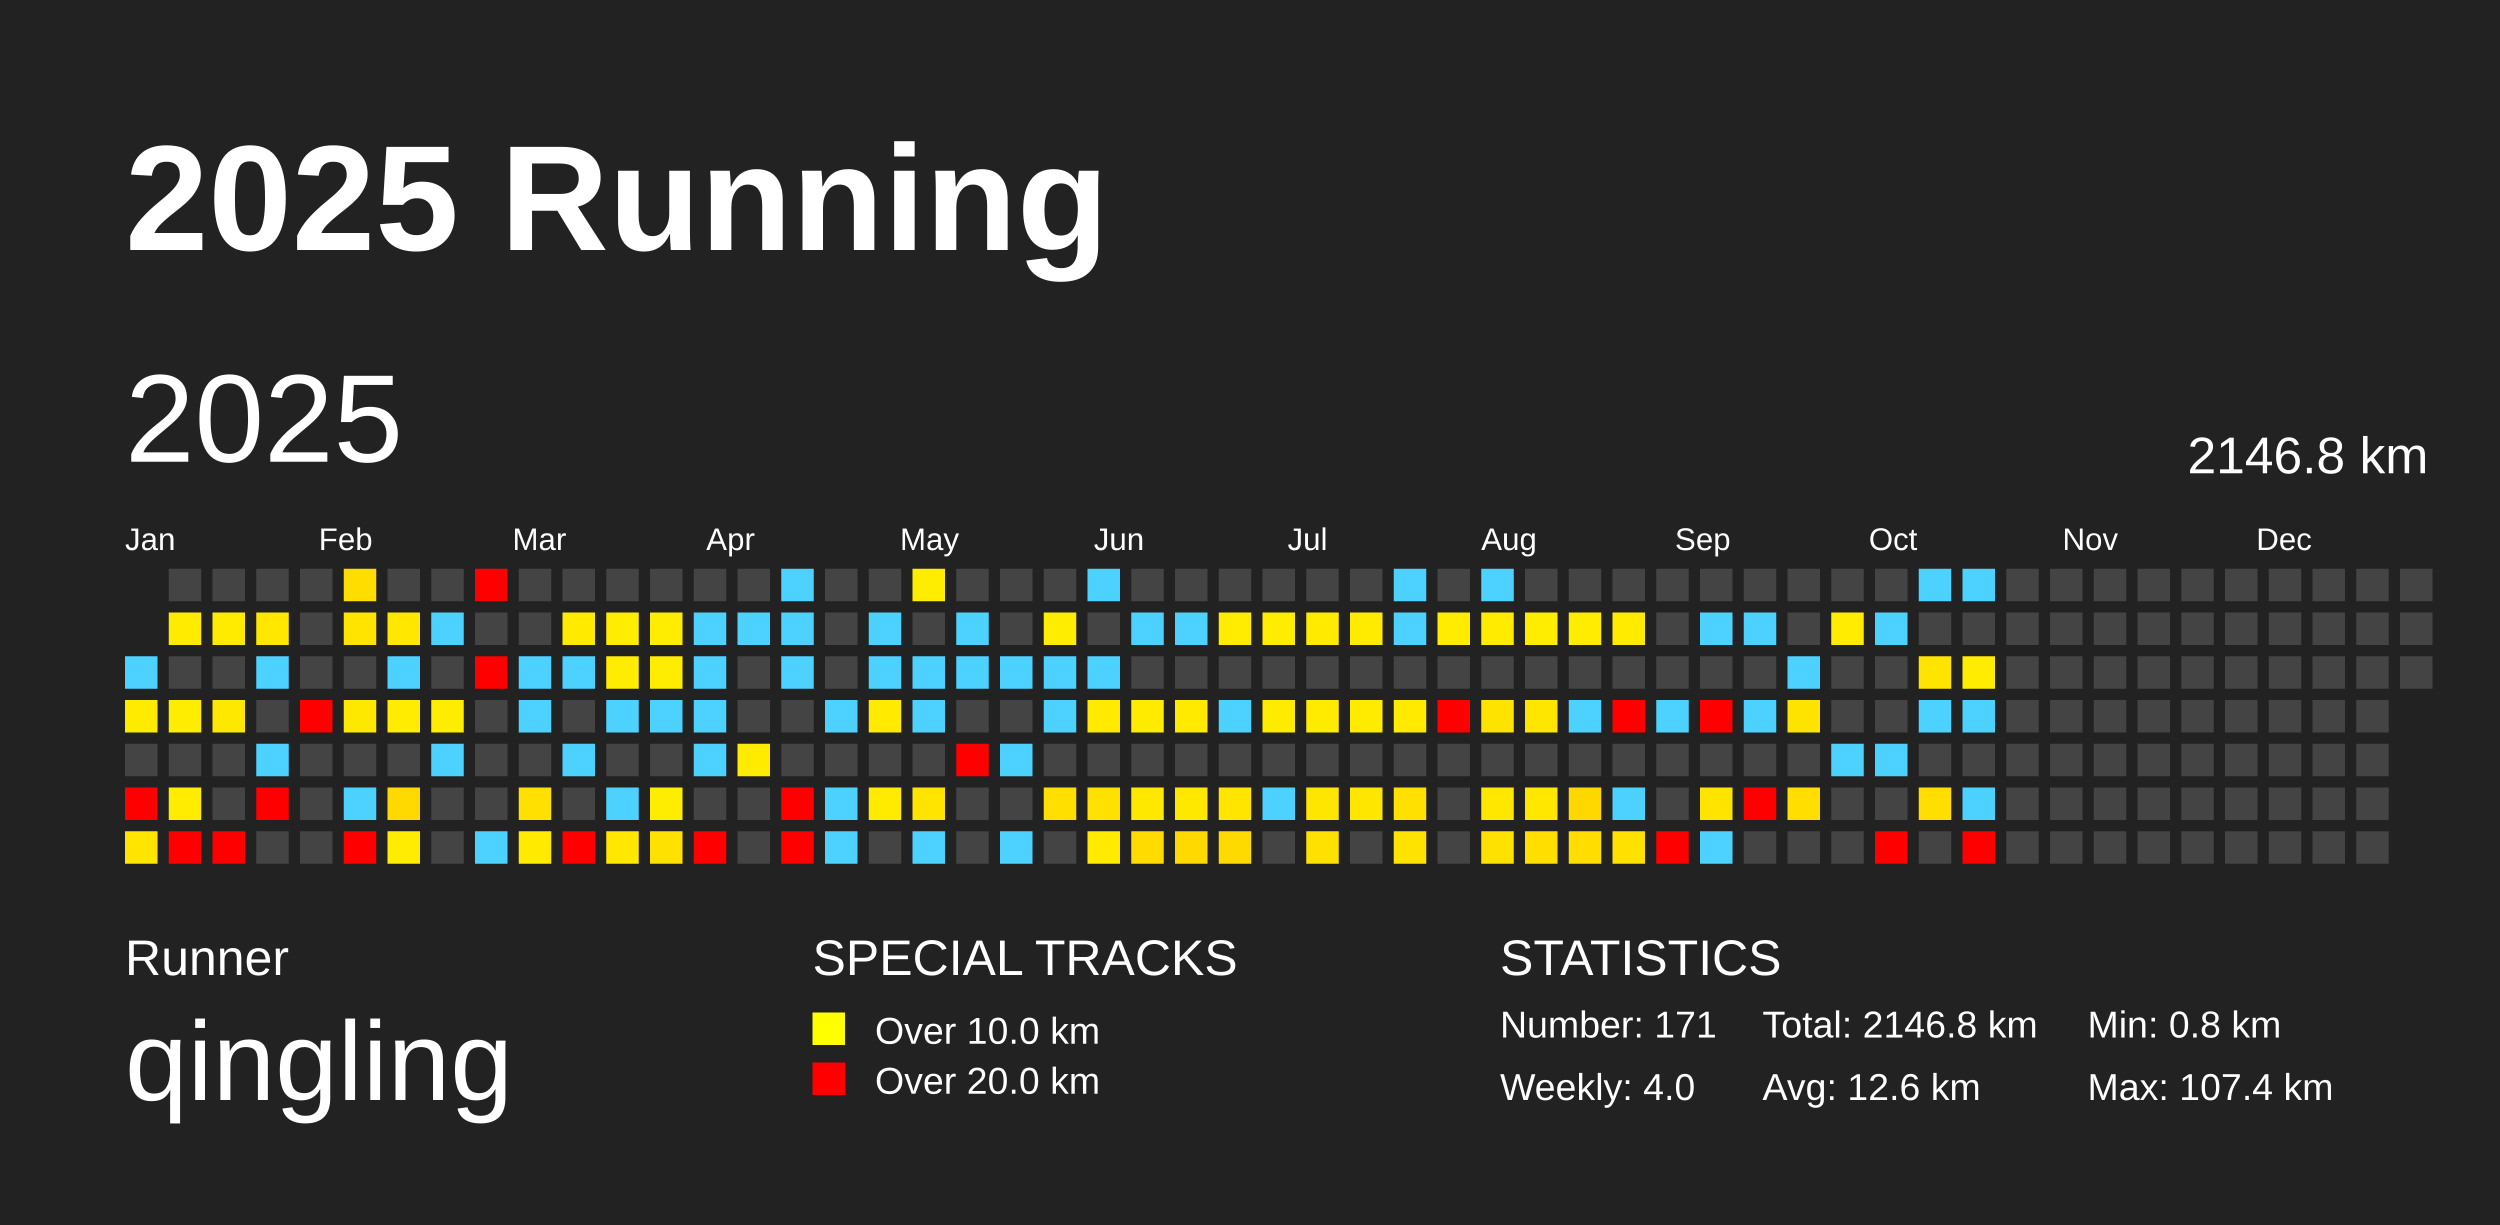
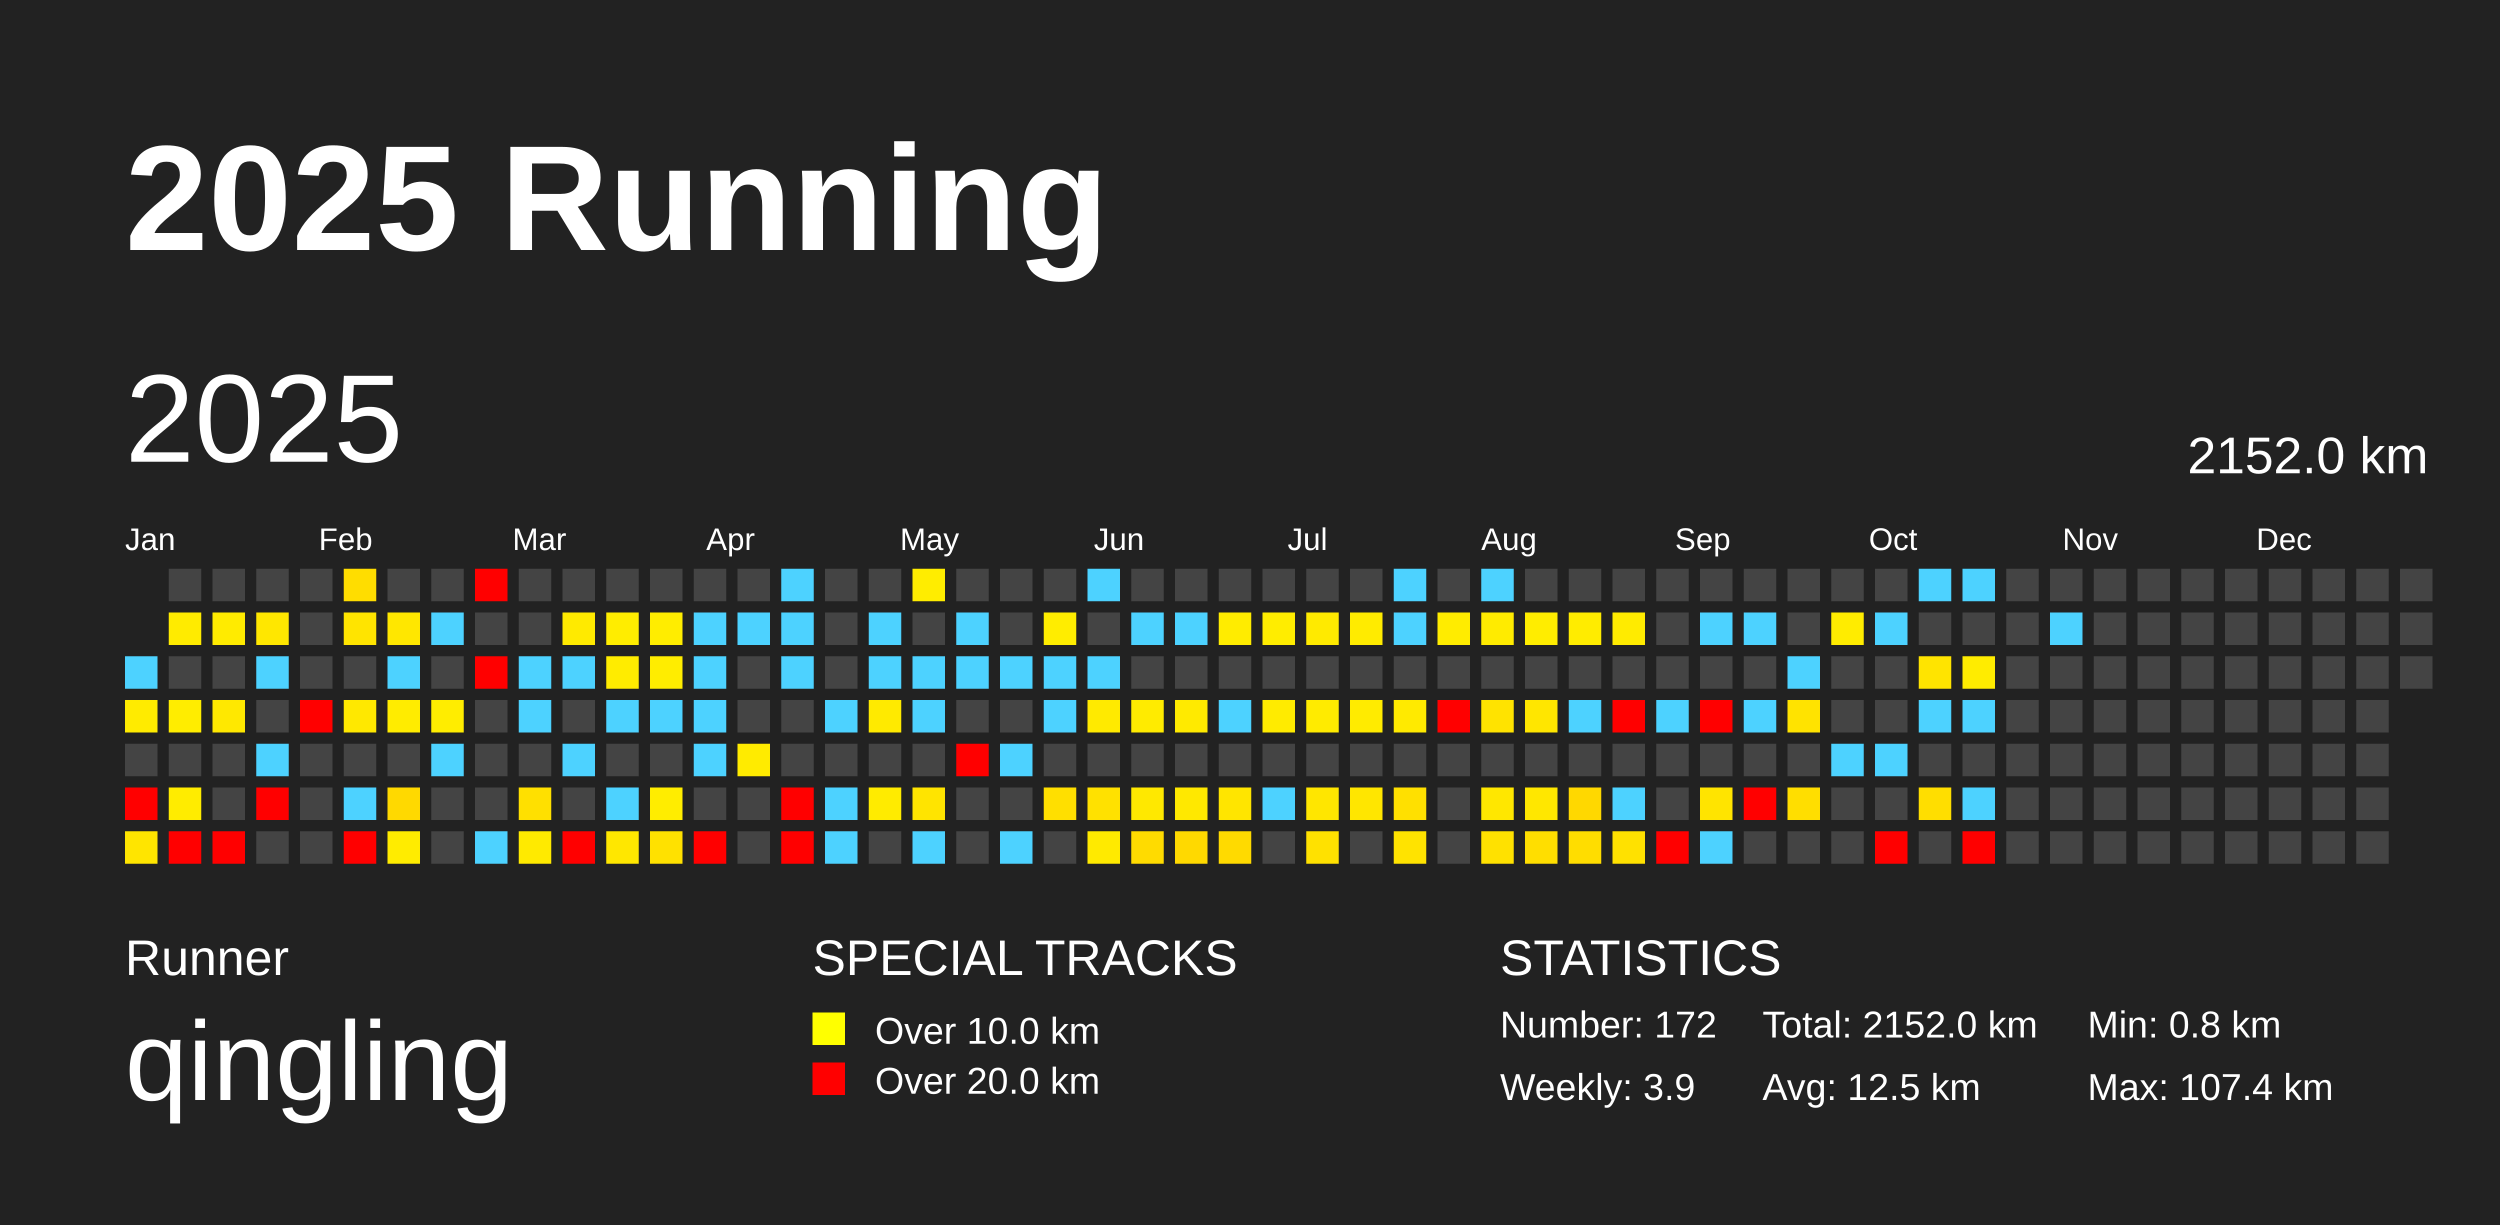
<svg xmlns="http://www.w3.org/2000/svg" baseProfile="full" height="98mm" version="1.1" viewBox="0,0,200,98" width="200mm">
  <defs />
  <rect fill="#222222" height="98" width="200" x="0" y="0" />
  <text fill="#FFFFFF" style="font-size:12px; font-family:Arial; font-weight:bold;" x="10" y="20">2025 Running</text>
  <text fill="#FFFFFF" style="font-size:4px; font-family:Arial" x="10" y="78">Runner</text>
  <text fill="#FFFFFF" style="font-size:9px; font-family:Arial" x="10" y="88">qingling</text>
  <text fill="#FFFFFF" style="font-size:4px; font-family:Arial" x="65" y="78">SPECIAL TRACKS</text>
  <rect fill="yellow" height="2.6" width="2.6" x="65" y="81" />
  <text fill="#FFFFFF" style="font-size:3px; font-family:Arial" x="70" y="83.5">Over 10.0 km</text>
  <rect fill="red" height="2.6" width="2.6" x="65" y="85" />
  <text fill="#FFFFFF" style="font-size:3px; font-family:Arial" x="70" y="87.5">Over 20.0 km</text>
  <text fill="#FFFFFF" style="font-size:4px; font-family:Arial" x="120" y="78">STATISTICS</text>
-   <text fill="#FFFFFF" style="font-size:3px; font-family:Arial" x="120" y="83">Number: 171</text>
-   <text fill="#FFFFFF" style="font-size:3px; font-family:Arial" x="120" y="88">Weekly: 4.0</text>
-   <text fill="#FFFFFF" style="font-size:3px; font-family:Arial" x="141" y="83">Total: 2146.8 km</text>
-   <text fill="#FFFFFF" style="font-size:3px; font-family:Arial" x="141" y="88">Avg: 12.6 km</text>
+   <text fill="#FFFFFF" style="font-size:3px; font-family:Arial" x="120" y="83">Number: 172</text>
+   <text fill="#FFFFFF" style="font-size:3px; font-family:Arial" x="120" y="88">Weekly: 3.9</text>
+   <text fill="#FFFFFF" style="font-size:3px; font-family:Arial" x="141" y="83">Total: 2152.0 km</text>
+   <text fill="#FFFFFF" style="font-size:3px; font-family:Arial" x="141" y="88">Avg: 12.5 km</text>
  <text fill="#FFFFFF" style="font-size:3px; font-family:Arial" x="167" y="83">Min: 0.8 km</text>
  <text fill="#FFFFFF" style="font-size:3px; font-family:Arial" x="167" y="88">Max: 107.4 km</text>
  <text dominant-baseline="hanging" fill="#FFFFFF" style="font-size:10.0px; font-family:Arial;" x="10" y="30">2025</text>
-   <text dominant-baseline="hanging" fill="#FFFFFF" style="font-size:4.125px; font-family:Arial;" x="175" y="35">2146.8 km</text>
+   <text dominant-baseline="hanging" fill="#FFFFFF" style="font-size:4.125px; font-family:Arial;" x="175" y="35">2152.0 km</text>
  <text fill="#FFFFFF" style="font-size:2.5px; font-family:Arial" x="10.0" y="44">Jan</text>
  <text fill="#FFFFFF" style="font-size:2.5px; font-family:Arial" x="25.5" y="44">Feb</text>
  <text fill="#FFFFFF" style="font-size:2.5px; font-family:Arial" x="41.0" y="44">Mar</text>
  <text fill="#FFFFFF" style="font-size:2.5px; font-family:Arial" x="56.5" y="44">Apr</text>
  <text fill="#FFFFFF" style="font-size:2.5px; font-family:Arial" x="72.0" y="44">May</text>
  <text fill="#FFFFFF" style="font-size:2.5px; font-family:Arial" x="87.5" y="44">Jun</text>
  <text fill="#FFFFFF" style="font-size:2.5px; font-family:Arial" x="103.0" y="44">Jul</text>
  <text fill="#FFFFFF" style="font-size:2.5px; font-family:Arial" x="118.5" y="44">Aug</text>
  <text fill="#FFFFFF" style="font-size:2.5px; font-family:Arial" x="134.0" y="44">Sep</text>
  <text fill="#FFFFFF" style="font-size:2.5px; font-family:Arial" x="149.5" y="44">Oct</text>
  <text fill="#FFFFFF" style="font-size:2.5px; font-family:Arial" x="165.0" y="44">Nov</text>
  <text fill="#FFFFFF" style="font-size:2.5px; font-family:Arial" x="180.5" y="44">Dec</text>
  <rect fill="#4dd2ff" height="2.6" width="2.6" x="10.0" y="52.5" />
  <rect fill="#ffeb00" height="2.6" width="2.6" x="10.0" y="56.0" />
  <rect fill="#444444" height="2.6" width="2.6" x="10.0" y="59.5" />
  <rect fill="red" height="2.6" width="2.6" x="10.0" y="63.0" />
  <rect fill="#ffe500" height="2.6" width="2.6" x="10.0" y="66.5" />
  <rect fill="#444444" height="2.6" width="2.6" x="13.5" y="45.5" />
  <rect fill="#ffeb00" height="2.6" width="2.6" x="13.5" y="49.0" />
  <rect fill="#444444" height="2.6" width="2.6" x="13.5" y="52.5" />
  <rect fill="#ffed00" height="2.6" width="2.6" x="13.5" y="56.0" />
  <rect fill="#444444" height="2.6" width="2.6" x="13.5" y="59.5" />
  <rect fill="#ffec00" height="2.6" width="2.6" x="13.5" y="63.0" />
  <rect fill="red" height="2.6" width="2.6" x="13.5" y="66.5" />
  <rect fill="#444444" height="2.6" width="2.6" x="17.0" y="45.5" />
  <rect fill="#ffeb00" height="2.6" width="2.6" x="17.0" y="49.0" />
  <rect fill="#444444" height="2.6" width="2.6" x="17.0" y="52.5" />
  <rect fill="#ffe800" height="2.6" width="2.6" x="17.0" y="56.0" />
  <rect fill="#444444" height="2.6" width="2.6" x="17.0" y="59.5" />
  <rect fill="#444444" height="2.6" width="2.6" x="17.0" y="63.0" />
  <rect fill="red" height="2.6" width="2.6" x="17.0" y="66.5" />
  <rect fill="#444444" height="2.6" width="2.6" x="20.5" y="45.5" />
  <rect fill="#ffe700" height="2.6" width="2.6" x="20.5" y="49.0" />
  <rect fill="#4dd2ff" height="2.6" width="2.6" x="20.5" y="52.5" />
  <rect fill="#444444" height="2.6" width="2.6" x="20.5" y="56.0" />
  <rect fill="#4dd2ff" height="2.6" width="2.6" x="20.5" y="59.5" />
  <rect fill="red" height="2.6" width="2.6" x="20.5" y="63.0" />
  <rect fill="#444444" height="2.6" width="2.6" x="20.5" y="66.5" />
  <rect fill="#444444" height="2.6" width="2.6" x="24.0" y="45.5" />
  <rect fill="#444444" height="2.6" width="2.6" x="24.0" y="49.0" />
  <rect fill="#444444" height="2.6" width="2.6" x="24.0" y="52.5" />
  <rect fill="red" height="2.6" width="2.6" x="24.0" y="56.0" />
  <rect fill="#444444" height="2.6" width="2.6" x="24.0" y="59.5" />
  <rect fill="#444444" height="2.6" width="2.6" x="24.0" y="63.0" />
  <rect fill="#444444" height="2.6" width="2.6" x="24.0" y="66.5" />
  <rect fill="#ffdd00" height="2.6" width="2.6" x="27.5" y="45.5" />
  <rect fill="#ffe400" height="2.6" width="2.6" x="27.5" y="49.0" />
  <rect fill="#444444" height="2.6" width="2.6" x="27.5" y="52.5" />
  <rect fill="#ffe800" height="2.6" width="2.6" x="27.5" y="56.0" />
  <rect fill="#444444" height="2.6" width="2.6" x="27.5" y="59.5" />
  <rect fill="#4dd2ff" height="2.6" width="2.6" x="27.5" y="63.0" />
  <rect fill="red" height="2.6" width="2.6" x="27.5" y="66.5" />
  <rect fill="#444444" height="2.6" width="2.6" x="31.0" y="45.5" />
  <rect fill="#ffe700" height="2.6" width="2.6" x="31.0" y="49.0" />
  <rect fill="#4dd2ff" height="2.6" width="2.6" x="31.0" y="52.5" />
  <rect fill="#ffec00" height="2.6" width="2.6" x="31.0" y="56.0" />
  <rect fill="#444444" height="2.6" width="2.6" x="31.0" y="59.5" />
  <rect fill="#ffd900" height="2.6" width="2.6" x="31.0" y="63.0" />
  <rect fill="#ffec00" height="2.6" width="2.6" x="31.0" y="66.5" />
  <rect fill="#444444" height="2.6" width="2.6" x="34.5" y="45.5" />
  <rect fill="#4dd2ff" height="2.6" width="2.6" x="34.5" y="49.0" />
  <rect fill="#444444" height="2.6" width="2.6" x="34.5" y="52.5" />
  <rect fill="#ffed00" height="2.6" width="2.6" x="34.5" y="56.0" />
  <rect fill="#4dd2ff" height="2.6" width="2.6" x="34.5" y="59.5" />
  <rect fill="#444444" height="2.6" width="2.6" x="34.5" y="63.0" />
  <rect fill="#444444" height="2.6" width="2.6" x="34.5" y="66.5" />
  <rect fill="red" height="2.6" width="2.6" x="38.0" y="45.5" />
  <rect fill="#444444" height="2.6" width="2.6" x="38.0" y="49.0" />
  <rect fill="red" height="2.6" width="2.6" x="38.0" y="52.5" />
  <rect fill="#444444" height="2.6" width="2.6" x="38.0" y="56.0" />
  <rect fill="#444444" height="2.6" width="2.6" x="38.0" y="59.5" />
  <rect fill="#444444" height="2.6" width="2.6" x="38.0" y="63.0" />
  <rect fill="#4dd2ff" height="2.6" width="2.6" x="38.0" y="66.5" />
  <rect fill="#444444" height="2.6" width="2.6" x="41.5" y="45.5" />
  <rect fill="#444444" height="2.6" width="2.6" x="41.5" y="49.0" />
  <rect fill="#4dd2ff" height="2.6" width="2.6" x="41.5" y="52.5" />
  <rect fill="#4dd2ff" height="2.6" width="2.6" x="41.5" y="56.0" />
  <rect fill="#444444" height="2.6" width="2.6" x="41.5" y="59.5" />
  <rect fill="#ffe000" height="2.6" width="2.6" x="41.5" y="63.0" />
  <rect fill="#ffea00" height="2.6" width="2.6" x="41.5" y="66.5" />
  <rect fill="#444444" height="2.6" width="2.6" x="45.0" y="45.5" />
  <rect fill="#ffea00" height="2.6" width="2.6" x="45.0" y="49.0" />
  <rect fill="#4dd2ff" height="2.6" width="2.6" x="45.0" y="52.5" />
  <rect fill="#444444" height="2.6" width="2.6" x="45.0" y="56.0" />
  <rect fill="#4dd2ff" height="2.6" width="2.6" x="45.0" y="59.5" />
  <rect fill="#444444" height="2.6" width="2.6" x="45.0" y="63.0" />
  <rect fill="red" height="2.6" width="2.6" x="45.0" y="66.5" />
  <rect fill="#444444" height="2.6" width="2.6" x="48.5" y="45.5" />
  <rect fill="#ffed00" height="2.6" width="2.6" x="48.5" y="49.0" />
  <rect fill="#ffec00" height="2.6" width="2.6" x="48.5" y="52.5" />
  <rect fill="#4dd2ff" height="2.6" width="2.6" x="48.5" y="56.0" />
  <rect fill="#444444" height="2.6" width="2.6" x="48.5" y="59.5" />
  <rect fill="#4dd2ff" height="2.6" width="2.6" x="48.5" y="63.0" />
  <rect fill="#ffe700" height="2.6" width="2.6" x="48.5" y="66.5" />
  <rect fill="#444444" height="2.6" width="2.6" x="52.0" y="45.5" />
  <rect fill="#ffed00" height="2.6" width="2.6" x="52.0" y="49.0" />
  <rect fill="#ffed00" height="2.6" width="2.6" x="52.0" y="52.5" />
  <rect fill="#4dd2ff" height="2.6" width="2.6" x="52.0" y="56.0" />
  <rect fill="#444444" height="2.6" width="2.6" x="52.0" y="59.5" />
  <rect fill="#ffed00" height="2.6" width="2.6" x="52.0" y="63.0" />
  <rect fill="#ffe100" height="2.6" width="2.6" x="52.0" y="66.5" />
  <rect fill="#444444" height="2.6" width="2.6" x="55.5" y="45.5" />
  <rect fill="#4dd2ff" height="2.6" width="2.6" x="55.5" y="49.0" />
  <rect fill="#4dd2ff" height="2.6" width="2.6" x="55.5" y="52.5" />
  <rect fill="#4dd2ff" height="2.6" width="2.6" x="55.5" y="56.0" />
  <rect fill="#4dd2ff" height="2.6" width="2.6" x="55.5" y="59.5" />
  <rect fill="#444444" height="2.6" width="2.6" x="55.5" y="63.0" />
  <rect fill="red" height="2.6" width="2.6" x="55.5" y="66.5" />
  <rect fill="#444444" height="2.6" width="2.6" x="59.0" y="45.5" />
  <rect fill="#4dd2ff" height="2.6" width="2.6" x="59.0" y="49.0" />
  <rect fill="#444444" height="2.6" width="2.6" x="59.0" y="52.5" />
  <rect fill="#444444" height="2.6" width="2.6" x="59.0" y="56.0" />
  <rect fill="#ffeb00" height="2.6" width="2.6" x="59.0" y="59.5" />
  <rect fill="#444444" height="2.6" width="2.6" x="59.0" y="63.0" />
  <rect fill="#444444" height="2.6" width="2.6" x="59.0" y="66.5" />
  <rect fill="#4dd2ff" height="2.6" width="2.6" x="62.5" y="45.5" />
  <rect fill="#4dd2ff" height="2.6" width="2.6" x="62.5" y="49.0" />
  <rect fill="#4dd2ff" height="2.6" width="2.6" x="62.5" y="52.5" />
  <rect fill="#444444" height="2.6" width="2.6" x="62.5" y="56.0" />
  <rect fill="#444444" height="2.6" width="2.6" x="62.5" y="59.5" />
  <rect fill="red" height="2.6" width="2.6" x="62.5" y="63.0" />
  <rect fill="red" height="2.6" width="2.6" x="62.5" y="66.5" />
  <rect fill="#444444" height="2.6" width="2.6" x="66.0" y="45.5" />
  <rect fill="#444444" height="2.6" width="2.6" x="66.0" y="49.0" />
  <rect fill="#444444" height="2.6" width="2.6" x="66.0" y="52.5" />
  <rect fill="#4dd2ff" height="2.6" width="2.6" x="66.0" y="56.0" />
  <rect fill="#444444" height="2.6" width="2.6" x="66.0" y="59.5" />
  <rect fill="#4dd2ff" height="2.6" width="2.6" x="66.0" y="63.0" />
  <rect fill="#4dd2ff" height="2.6" width="2.6" x="66.0" y="66.5" />
  <rect fill="#444444" height="2.6" width="2.6" x="69.5" y="45.5" />
  <rect fill="#4dd2ff" height="2.6" width="2.6" x="69.5" y="49.0" />
  <rect fill="#4dd2ff" height="2.6" width="2.6" x="69.5" y="52.5" />
  <rect fill="#ffea00" height="2.6" width="2.6" x="69.5" y="56.0" />
  <rect fill="#444444" height="2.6" width="2.6" x="69.5" y="59.5" />
  <rect fill="#ffeb00" height="2.6" width="2.6" x="69.5" y="63.0" />
  <rect fill="#444444" height="2.6" width="2.6" x="69.5" y="66.5" />
  <rect fill="#ffed00" height="2.6" width="2.6" x="73.0" y="45.5" />
  <rect fill="#444444" height="2.6" width="2.6" x="73.0" y="49.0" />
  <rect fill="#4dd2ff" height="2.6" width="2.6" x="73.0" y="52.5" />
  <rect fill="#4dd2ff" height="2.6" width="2.6" x="73.0" y="56.0" />
  <rect fill="#444444" height="2.6" width="2.6" x="73.0" y="59.5" />
  <rect fill="#ffe400" height="2.6" width="2.6" x="73.0" y="63.0" />
  <rect fill="#4dd2ff" height="2.6" width="2.6" x="73.0" y="66.5" />
  <rect fill="#444444" height="2.6" width="2.6" x="76.5" y="45.5" />
  <rect fill="#4dd2ff" height="2.6" width="2.6" x="76.5" y="49.0" />
  <rect fill="#4dd2ff" height="2.6" width="2.6" x="76.5" y="52.5" />
  <rect fill="#444444" height="2.6" width="2.6" x="76.5" y="56.0" />
  <rect fill="red" height="2.6" width="2.6" x="76.5" y="59.5" />
  <rect fill="#444444" height="2.6" width="2.6" x="76.5" y="63.0" />
  <rect fill="#444444" height="2.6" width="2.6" x="76.5" y="66.5" />
  <rect fill="#444444" height="2.6" width="2.6" x="80.0" y="45.5" />
  <rect fill="#444444" height="2.6" width="2.6" x="80.0" y="49.0" />
  <rect fill="#4dd2ff" height="2.6" width="2.6" x="80.0" y="52.5" />
  <rect fill="#444444" height="2.6" width="2.6" x="80.0" y="56.0" />
  <rect fill="#4dd2ff" height="2.6" width="2.6" x="80.0" y="59.5" />
  <rect fill="#444444" height="2.6" width="2.6" x="80.0" y="63.0" />
  <rect fill="#4dd2ff" height="2.6" width="2.6" x="80.0" y="66.5" />
  <rect fill="#444444" height="2.6" width="2.6" x="83.5" y="45.5" />
  <rect fill="#ffed00" height="2.6" width="2.6" x="83.5" y="49.0" />
  <rect fill="#4dd2ff" height="2.6" width="2.6" x="83.5" y="52.5" />
  <rect fill="#4dd2ff" height="2.6" width="2.6" x="83.5" y="56.0" />
  <rect fill="#444444" height="2.6" width="2.6" x="83.5" y="59.5" />
  <rect fill="#ffdf00" height="2.6" width="2.6" x="83.5" y="63.0" />
  <rect fill="#444444" height="2.6" width="2.6" x="83.5" y="66.5" />
  <rect fill="#4dd2ff" height="2.6" width="2.6" x="87.0" y="45.5" />
  <rect fill="#444444" height="2.6" width="2.6" x="87.0" y="49.0" />
  <rect fill="#4dd2ff" height="2.6" width="2.6" x="87.0" y="52.5" />
  <rect fill="#ffea00" height="2.6" width="2.6" x="87.0" y="56.0" />
  <rect fill="#444444" height="2.6" width="2.6" x="87.0" y="59.5" />
  <rect fill="#ffe100" height="2.6" width="2.6" x="87.0" y="63.0" />
  <rect fill="#ffea00" height="2.6" width="2.6" x="87.0" y="66.5" />
  <rect fill="#444444" height="2.6" width="2.6" x="90.5" y="45.5" />
  <rect fill="#4dd2ff" height="2.6" width="2.6" x="90.5" y="49.0" />
  <rect fill="#444444" height="2.6" width="2.6" x="90.5" y="52.5" />
  <rect fill="#ffeb00" height="2.6" width="2.6" x="90.5" y="56.0" />
  <rect fill="#444444" height="2.6" width="2.6" x="90.5" y="59.5" />
  <rect fill="#ffe800" height="2.6" width="2.6" x="90.5" y="63.0" />
  <rect fill="#ffdb00" height="2.6" width="2.6" x="90.5" y="66.5" />
  <rect fill="#444444" height="2.6" width="2.6" x="94.0" y="45.5" />
  <rect fill="#4dd2ff" height="2.6" width="2.6" x="94.0" y="49.0" />
  <rect fill="#444444" height="2.6" width="2.6" x="94.0" y="52.5" />
  <rect fill="#ffea00" height="2.6" width="2.6" x="94.0" y="56.0" />
  <rect fill="#444444" height="2.6" width="2.6" x="94.0" y="59.5" />
  <rect fill="#ffe800" height="2.6" width="2.6" x="94.0" y="63.0" />
  <rect fill="#ffd900" height="2.6" width="2.6" x="94.0" y="66.5" />
  <rect fill="#444444" height="2.6" width="2.6" x="97.5" y="45.5" />
  <rect fill="#ffec00" height="2.6" width="2.6" x="97.5" y="49.0" />
  <rect fill="#444444" height="2.6" width="2.6" x="97.5" y="52.5" />
  <rect fill="#4dd2ff" height="2.6" width="2.6" x="97.5" y="56.0" />
  <rect fill="#444444" height="2.6" width="2.6" x="97.5" y="59.5" />
  <rect fill="#ffe500" height="2.6" width="2.6" x="97.5" y="63.0" />
  <rect fill="#ffda00" height="2.6" width="2.6" x="97.5" y="66.5" />
  <rect fill="#444444" height="2.6" width="2.6" x="101.0" y="45.5" />
  <rect fill="#ffed00" height="2.6" width="2.6" x="101.0" y="49.0" />
  <rect fill="#444444" height="2.6" width="2.6" x="101.0" y="52.5" />
  <rect fill="#ffeb00" height="2.6" width="2.6" x="101.0" y="56.0" />
  <rect fill="#444444" height="2.6" width="2.6" x="101.0" y="59.5" />
  <rect fill="#4dd2ff" height="2.6" width="2.6" x="101.0" y="63.0" />
  <rect fill="#444444" height="2.6" width="2.6" x="101.0" y="66.5" />
  <rect fill="#444444" height="2.6" width="2.6" x="104.5" y="45.5" />
  <rect fill="#ffea00" height="2.6" width="2.6" x="104.5" y="49.0" />
  <rect fill="#444444" height="2.6" width="2.6" x="104.5" y="52.5" />
  <rect fill="#ffeb00" height="2.6" width="2.6" x="104.5" y="56.0" />
  <rect fill="#444444" height="2.6" width="2.6" x="104.5" y="59.5" />
  <rect fill="#ffe600" height="2.6" width="2.6" x="104.5" y="63.0" />
  <rect fill="#ffe100" height="2.6" width="2.6" x="104.5" y="66.5" />
  <rect fill="#444444" height="2.6" width="2.6" x="108.0" y="45.5" />
  <rect fill="#ffeb00" height="2.6" width="2.6" x="108.0" y="49.0" />
  <rect fill="#444444" height="2.6" width="2.6" x="108.0" y="52.5" />
  <rect fill="#ffeb00" height="2.6" width="2.6" x="108.0" y="56.0" />
  <rect fill="#444444" height="2.6" width="2.6" x="108.0" y="59.5" />
  <rect fill="#ffe600" height="2.6" width="2.6" x="108.0" y="63.0" />
  <rect fill="#444444" height="2.6" width="2.6" x="108.0" y="66.5" />
  <rect fill="#4dd2ff" height="2.6" width="2.6" x="111.5" y="45.5" />
  <rect fill="#4dd2ff" height="2.6" width="2.6" x="111.5" y="49.0" />
  <rect fill="#444444" height="2.6" width="2.6" x="111.5" y="52.5" />
  <rect fill="#ffea00" height="2.6" width="2.6" x="111.5" y="56.0" />
  <rect fill="#444444" height="2.6" width="2.6" x="111.5" y="59.5" />
  <rect fill="#ffe000" height="2.6" width="2.6" x="111.5" y="63.0" />
  <rect fill="#ffe300" height="2.6" width="2.6" x="111.5" y="66.5" />
  <rect fill="#444444" height="2.6" width="2.6" x="115.0" y="45.5" />
  <rect fill="#ffec00" height="2.6" width="2.6" x="115.0" y="49.0" />
  <rect fill="#444444" height="2.6" width="2.6" x="115.0" y="52.5" />
  <rect fill="red" height="2.6" width="2.6" x="115.0" y="56.0" />
  <rect fill="#444444" height="2.6" width="2.6" x="115.0" y="59.5" />
  <rect fill="#444444" height="2.6" width="2.6" x="115.0" y="63.0" />
  <rect fill="#444444" height="2.6" width="2.6" x="115.0" y="66.5" />
  <rect fill="#4dd2ff" height="2.6" width="2.6" x="118.5" y="45.5" />
  <rect fill="#ffeb00" height="2.6" width="2.6" x="118.5" y="49.0" />
  <rect fill="#444444" height="2.6" width="2.6" x="118.5" y="52.5" />
  <rect fill="#ffe300" height="2.6" width="2.6" x="118.5" y="56.0" />
  <rect fill="#444444" height="2.6" width="2.6" x="118.5" y="59.5" />
  <rect fill="#ffe700" height="2.6" width="2.6" x="118.5" y="63.0" />
  <rect fill="#ffe100" height="2.6" width="2.6" x="118.5" y="66.5" />
  <rect fill="#444444" height="2.6" width="2.6" x="122.0" y="45.5" />
  <rect fill="#ffed00" height="2.6" width="2.6" x="122.0" y="49.0" />
  <rect fill="#444444" height="2.6" width="2.6" x="122.0" y="52.5" />
  <rect fill="#ffe600" height="2.6" width="2.6" x="122.0" y="56.0" />
  <rect fill="#444444" height="2.6" width="2.6" x="122.0" y="59.5" />
  <rect fill="#ffe700" height="2.6" width="2.6" x="122.0" y="63.0" />
  <rect fill="#ffde00" height="2.6" width="2.6" x="122.0" y="66.5" />
  <rect fill="#444444" height="2.6" width="2.6" x="125.5" y="45.5" />
  <rect fill="#ffec00" height="2.6" width="2.6" x="125.5" y="49.0" />
  <rect fill="#444444" height="2.6" width="2.6" x="125.5" y="52.5" />
  <rect fill="#4dd2ff" height="2.6" width="2.6" x="125.5" y="56.0" />
  <rect fill="#444444" height="2.6" width="2.6" x="125.5" y="59.5" />
  <rect fill="#ffd800" height="2.6" width="2.6" x="125.5" y="63.0" />
  <rect fill="#ffdd00" height="2.6" width="2.6" x="125.5" y="66.5" />
  <rect fill="#444444" height="2.6" width="2.6" x="129.0" y="45.5" />
  <rect fill="#ffeb00" height="2.6" width="2.6" x="129.0" y="49.0" />
  <rect fill="#444444" height="2.6" width="2.6" x="129.0" y="52.5" />
  <rect fill="red" height="2.6" width="2.6" x="129.0" y="56.0" />
  <rect fill="#444444" height="2.6" width="2.6" x="129.0" y="59.5" />
  <rect fill="#4dd2ff" height="2.6" width="2.6" x="129.0" y="63.0" />
  <rect fill="#ffe100" height="2.6" width="2.6" x="129.0" y="66.5" />
  <rect fill="#444444" height="2.6" width="2.6" x="132.5" y="45.5" />
  <rect fill="#444444" height="2.6" width="2.6" x="132.5" y="49.0" />
  <rect fill="#444444" height="2.6" width="2.6" x="132.5" y="52.5" />
  <rect fill="#4dd2ff" height="2.6" width="2.6" x="132.5" y="56.0" />
  <rect fill="#444444" height="2.6" width="2.6" x="132.5" y="59.5" />
  <rect fill="#444444" height="2.6" width="2.6" x="132.5" y="63.0" />
  <rect fill="red" height="2.6" width="2.6" x="132.5" y="66.5" />
  <rect fill="#444444" height="2.6" width="2.6" x="136.0" y="45.5" />
  <rect fill="#4dd2ff" height="2.6" width="2.6" x="136.0" y="49.0" />
  <rect fill="#444444" height="2.6" width="2.6" x="136.0" y="52.5" />
  <rect fill="red" height="2.6" width="2.6" x="136.0" y="56.0" />
  <rect fill="#444444" height="2.6" width="2.6" x="136.0" y="59.5" />
  <rect fill="#ffe400" height="2.6" width="2.6" x="136.0" y="63.0" />
  <rect fill="#4dd2ff" height="2.6" width="2.6" x="136.0" y="66.5" />
  <rect fill="#444444" height="2.6" width="2.6" x="139.5" y="45.5" />
  <rect fill="#4dd2ff" height="2.6" width="2.6" x="139.5" y="49.0" />
  <rect fill="#444444" height="2.6" width="2.6" x="139.5" y="52.5" />
  <rect fill="#4dd2ff" height="2.6" width="2.6" x="139.5" y="56.0" />
  <rect fill="#444444" height="2.6" width="2.6" x="139.5" y="59.5" />
  <rect fill="red" height="2.6" width="2.6" x="139.5" y="63.0" />
  <rect fill="#444444" height="2.6" width="2.6" x="139.5" y="66.5" />
  <rect fill="#444444" height="2.6" width="2.6" x="143.0" y="45.5" />
  <rect fill="#444444" height="2.6" width="2.6" x="143.0" y="49.0" />
  <rect fill="#4dd2ff" height="2.6" width="2.6" x="143.0" y="52.5" />
  <rect fill="#ffe300" height="2.6" width="2.6" x="143.0" y="56.0" />
  <rect fill="#444444" height="2.6" width="2.6" x="143.0" y="59.5" />
  <rect fill="#ffde00" height="2.6" width="2.6" x="143.0" y="63.0" />
  <rect fill="#444444" height="2.6" width="2.6" x="143.0" y="66.5" />
  <rect fill="#444444" height="2.6" width="2.6" x="146.5" y="45.5" />
  <rect fill="#ffec00" height="2.6" width="2.6" x="146.5" y="49.0" />
  <rect fill="#444444" height="2.6" width="2.6" x="146.5" y="52.5" />
  <rect fill="#444444" height="2.6" width="2.6" x="146.5" y="56.0" />
  <rect fill="#4dd2ff" height="2.6" width="2.6" x="146.5" y="59.5" />
  <rect fill="#444444" height="2.6" width="2.6" x="146.5" y="63.0" />
  <rect fill="#444444" height="2.6" width="2.6" x="146.5" y="66.5" />
  <rect fill="#444444" height="2.6" width="2.6" x="150.0" y="45.5" />
  <rect fill="#4dd2ff" height="2.6" width="2.6" x="150.0" y="49.0" />
  <rect fill="#444444" height="2.6" width="2.6" x="150.0" y="52.5" />
  <rect fill="#444444" height="2.6" width="2.6" x="150.0" y="56.0" />
  <rect fill="#4dd2ff" height="2.6" width="2.6" x="150.0" y="59.5" />
  <rect fill="#444444" height="2.6" width="2.6" x="150.0" y="63.0" />
  <rect fill="red" height="2.6" width="2.6" x="150.0" y="66.5" />
  <rect fill="#4dd2ff" height="2.6" width="2.6" x="153.5" y="45.5" />
  <rect fill="#444444" height="2.6" width="2.6" x="153.5" y="49.0" />
  <rect fill="#ffe400" height="2.6" width="2.6" x="153.5" y="52.5" />
  <rect fill="#4dd2ff" height="2.6" width="2.6" x="153.5" y="56.0" />
  <rect fill="#444444" height="2.6" width="2.6" x="153.5" y="59.5" />
  <rect fill="#ffde00" height="2.6" width="2.6" x="153.5" y="63.0" />
  <rect fill="#444444" height="2.6" width="2.6" x="153.5" y="66.5" />
  <rect fill="#4dd2ff" height="2.6" width="2.6" x="157.0" y="45.5" />
  <rect fill="#444444" height="2.6" width="2.6" x="157.0" y="49.0" />
  <rect fill="#ffec00" height="2.6" width="2.6" x="157.0" y="52.5" />
  <rect fill="#4dd2ff" height="2.6" width="2.6" x="157.0" y="56.0" />
  <rect fill="#444444" height="2.6" width="2.6" x="157.0" y="59.5" />
  <rect fill="#4dd2ff" height="2.6" width="2.6" x="157.0" y="63.0" />
  <rect fill="red" height="2.6" width="2.6" x="157.0" y="66.5" />
  <rect fill="#444444" height="2.6" width="2.6" x="160.5" y="45.5" />
  <rect fill="#444444" height="2.6" width="2.6" x="160.5" y="49.0" />
  <rect fill="#444444" height="2.6" width="2.6" x="160.5" y="52.5" />
  <rect fill="#444444" height="2.6" width="2.6" x="160.5" y="56.0" />
  <rect fill="#444444" height="2.6" width="2.6" x="160.5" y="59.5" />
  <rect fill="#444444" height="2.6" width="2.6" x="160.5" y="63.0" />
  <rect fill="#444444" height="2.6" width="2.6" x="160.5" y="66.5" />
  <rect fill="#444444" height="2.6" width="2.6" x="164.0" y="45.5" />
-   <rect fill="#444444" height="2.6" width="2.6" x="164.0" y="49.0" />
+   <rect fill="#4dd2ff" height="2.6" width="2.6" x="164.0" y="49.0" />
  <rect fill="#444444" height="2.6" width="2.6" x="164.0" y="52.5" />
  <rect fill="#444444" height="2.6" width="2.6" x="164.0" y="56.0" />
  <rect fill="#444444" height="2.6" width="2.6" x="164.0" y="59.5" />
  <rect fill="#444444" height="2.6" width="2.6" x="164.0" y="63.0" />
  <rect fill="#444444" height="2.6" width="2.6" x="164.0" y="66.5" />
  <rect fill="#444444" height="2.6" width="2.6" x="167.5" y="45.5" />
  <rect fill="#444444" height="2.6" width="2.6" x="167.5" y="49.0" />
  <rect fill="#444444" height="2.6" width="2.6" x="167.5" y="52.5" />
  <rect fill="#444444" height="2.6" width="2.6" x="167.5" y="56.0" />
  <rect fill="#444444" height="2.6" width="2.6" x="167.5" y="59.5" />
  <rect fill="#444444" height="2.6" width="2.6" x="167.5" y="63.0" />
  <rect fill="#444444" height="2.6" width="2.6" x="167.5" y="66.5" />
  <rect fill="#444444" height="2.6" width="2.6" x="171.0" y="45.5" />
  <rect fill="#444444" height="2.6" width="2.6" x="171.0" y="49.0" />
  <rect fill="#444444" height="2.6" width="2.6" x="171.0" y="52.5" />
  <rect fill="#444444" height="2.6" width="2.6" x="171.0" y="56.0" />
  <rect fill="#444444" height="2.6" width="2.6" x="171.0" y="59.5" />
  <rect fill="#444444" height="2.6" width="2.6" x="171.0" y="63.0" />
  <rect fill="#444444" height="2.6" width="2.6" x="171.0" y="66.5" />
  <rect fill="#444444" height="2.6" width="2.6" x="174.5" y="45.5" />
  <rect fill="#444444" height="2.6" width="2.6" x="174.5" y="49.0" />
  <rect fill="#444444" height="2.6" width="2.6" x="174.5" y="52.5" />
  <rect fill="#444444" height="2.6" width="2.6" x="174.5" y="56.0" />
  <rect fill="#444444" height="2.6" width="2.6" x="174.5" y="59.5" />
  <rect fill="#444444" height="2.6" width="2.6" x="174.5" y="63.0" />
  <rect fill="#444444" height="2.6" width="2.6" x="174.5" y="66.5" />
  <rect fill="#444444" height="2.6" width="2.6" x="178.0" y="45.5" />
  <rect fill="#444444" height="2.6" width="2.6" x="178.0" y="49.0" />
  <rect fill="#444444" height="2.6" width="2.6" x="178.0" y="52.5" />
  <rect fill="#444444" height="2.6" width="2.6" x="178.0" y="56.0" />
  <rect fill="#444444" height="2.6" width="2.6" x="178.0" y="59.5" />
  <rect fill="#444444" height="2.6" width="2.6" x="178.0" y="63.0" />
  <rect fill="#444444" height="2.6" width="2.6" x="178.0" y="66.5" />
  <rect fill="#444444" height="2.6" width="2.6" x="181.5" y="45.5" />
  <rect fill="#444444" height="2.6" width="2.6" x="181.5" y="49.0" />
  <rect fill="#444444" height="2.6" width="2.6" x="181.5" y="52.5" />
  <rect fill="#444444" height="2.6" width="2.6" x="181.5" y="56.0" />
  <rect fill="#444444" height="2.6" width="2.6" x="181.5" y="59.5" />
  <rect fill="#444444" height="2.6" width="2.6" x="181.5" y="63.0" />
  <rect fill="#444444" height="2.6" width="2.6" x="181.5" y="66.5" />
  <rect fill="#444444" height="2.6" width="2.6" x="185.0" y="45.5" />
  <rect fill="#444444" height="2.6" width="2.6" x="185.0" y="49.0" />
  <rect fill="#444444" height="2.6" width="2.6" x="185.0" y="52.5" />
  <rect fill="#444444" height="2.6" width="2.6" x="185.0" y="56.0" />
  <rect fill="#444444" height="2.6" width="2.6" x="185.0" y="59.5" />
  <rect fill="#444444" height="2.6" width="2.6" x="185.0" y="63.0" />
  <rect fill="#444444" height="2.6" width="2.6" x="185.0" y="66.5" />
  <rect fill="#444444" height="2.6" width="2.6" x="188.5" y="45.5" />
  <rect fill="#444444" height="2.6" width="2.6" x="188.5" y="49.0" />
  <rect fill="#444444" height="2.6" width="2.6" x="188.5" y="52.5" />
  <rect fill="#444444" height="2.6" width="2.6" x="188.5" y="56.0" />
  <rect fill="#444444" height="2.6" width="2.6" x="188.5" y="59.5" />
  <rect fill="#444444" height="2.6" width="2.6" x="188.5" y="63.0" />
  <rect fill="#444444" height="2.6" width="2.6" x="188.5" y="66.5" />
  <rect fill="#444444" height="2.6" width="2.6" x="192.0" y="45.5" />
  <rect fill="#444444" height="2.6" width="2.6" x="192.0" y="49.0" />
  <rect fill="#444444" height="2.6" width="2.6" x="192.0" y="52.5" />
</svg>
